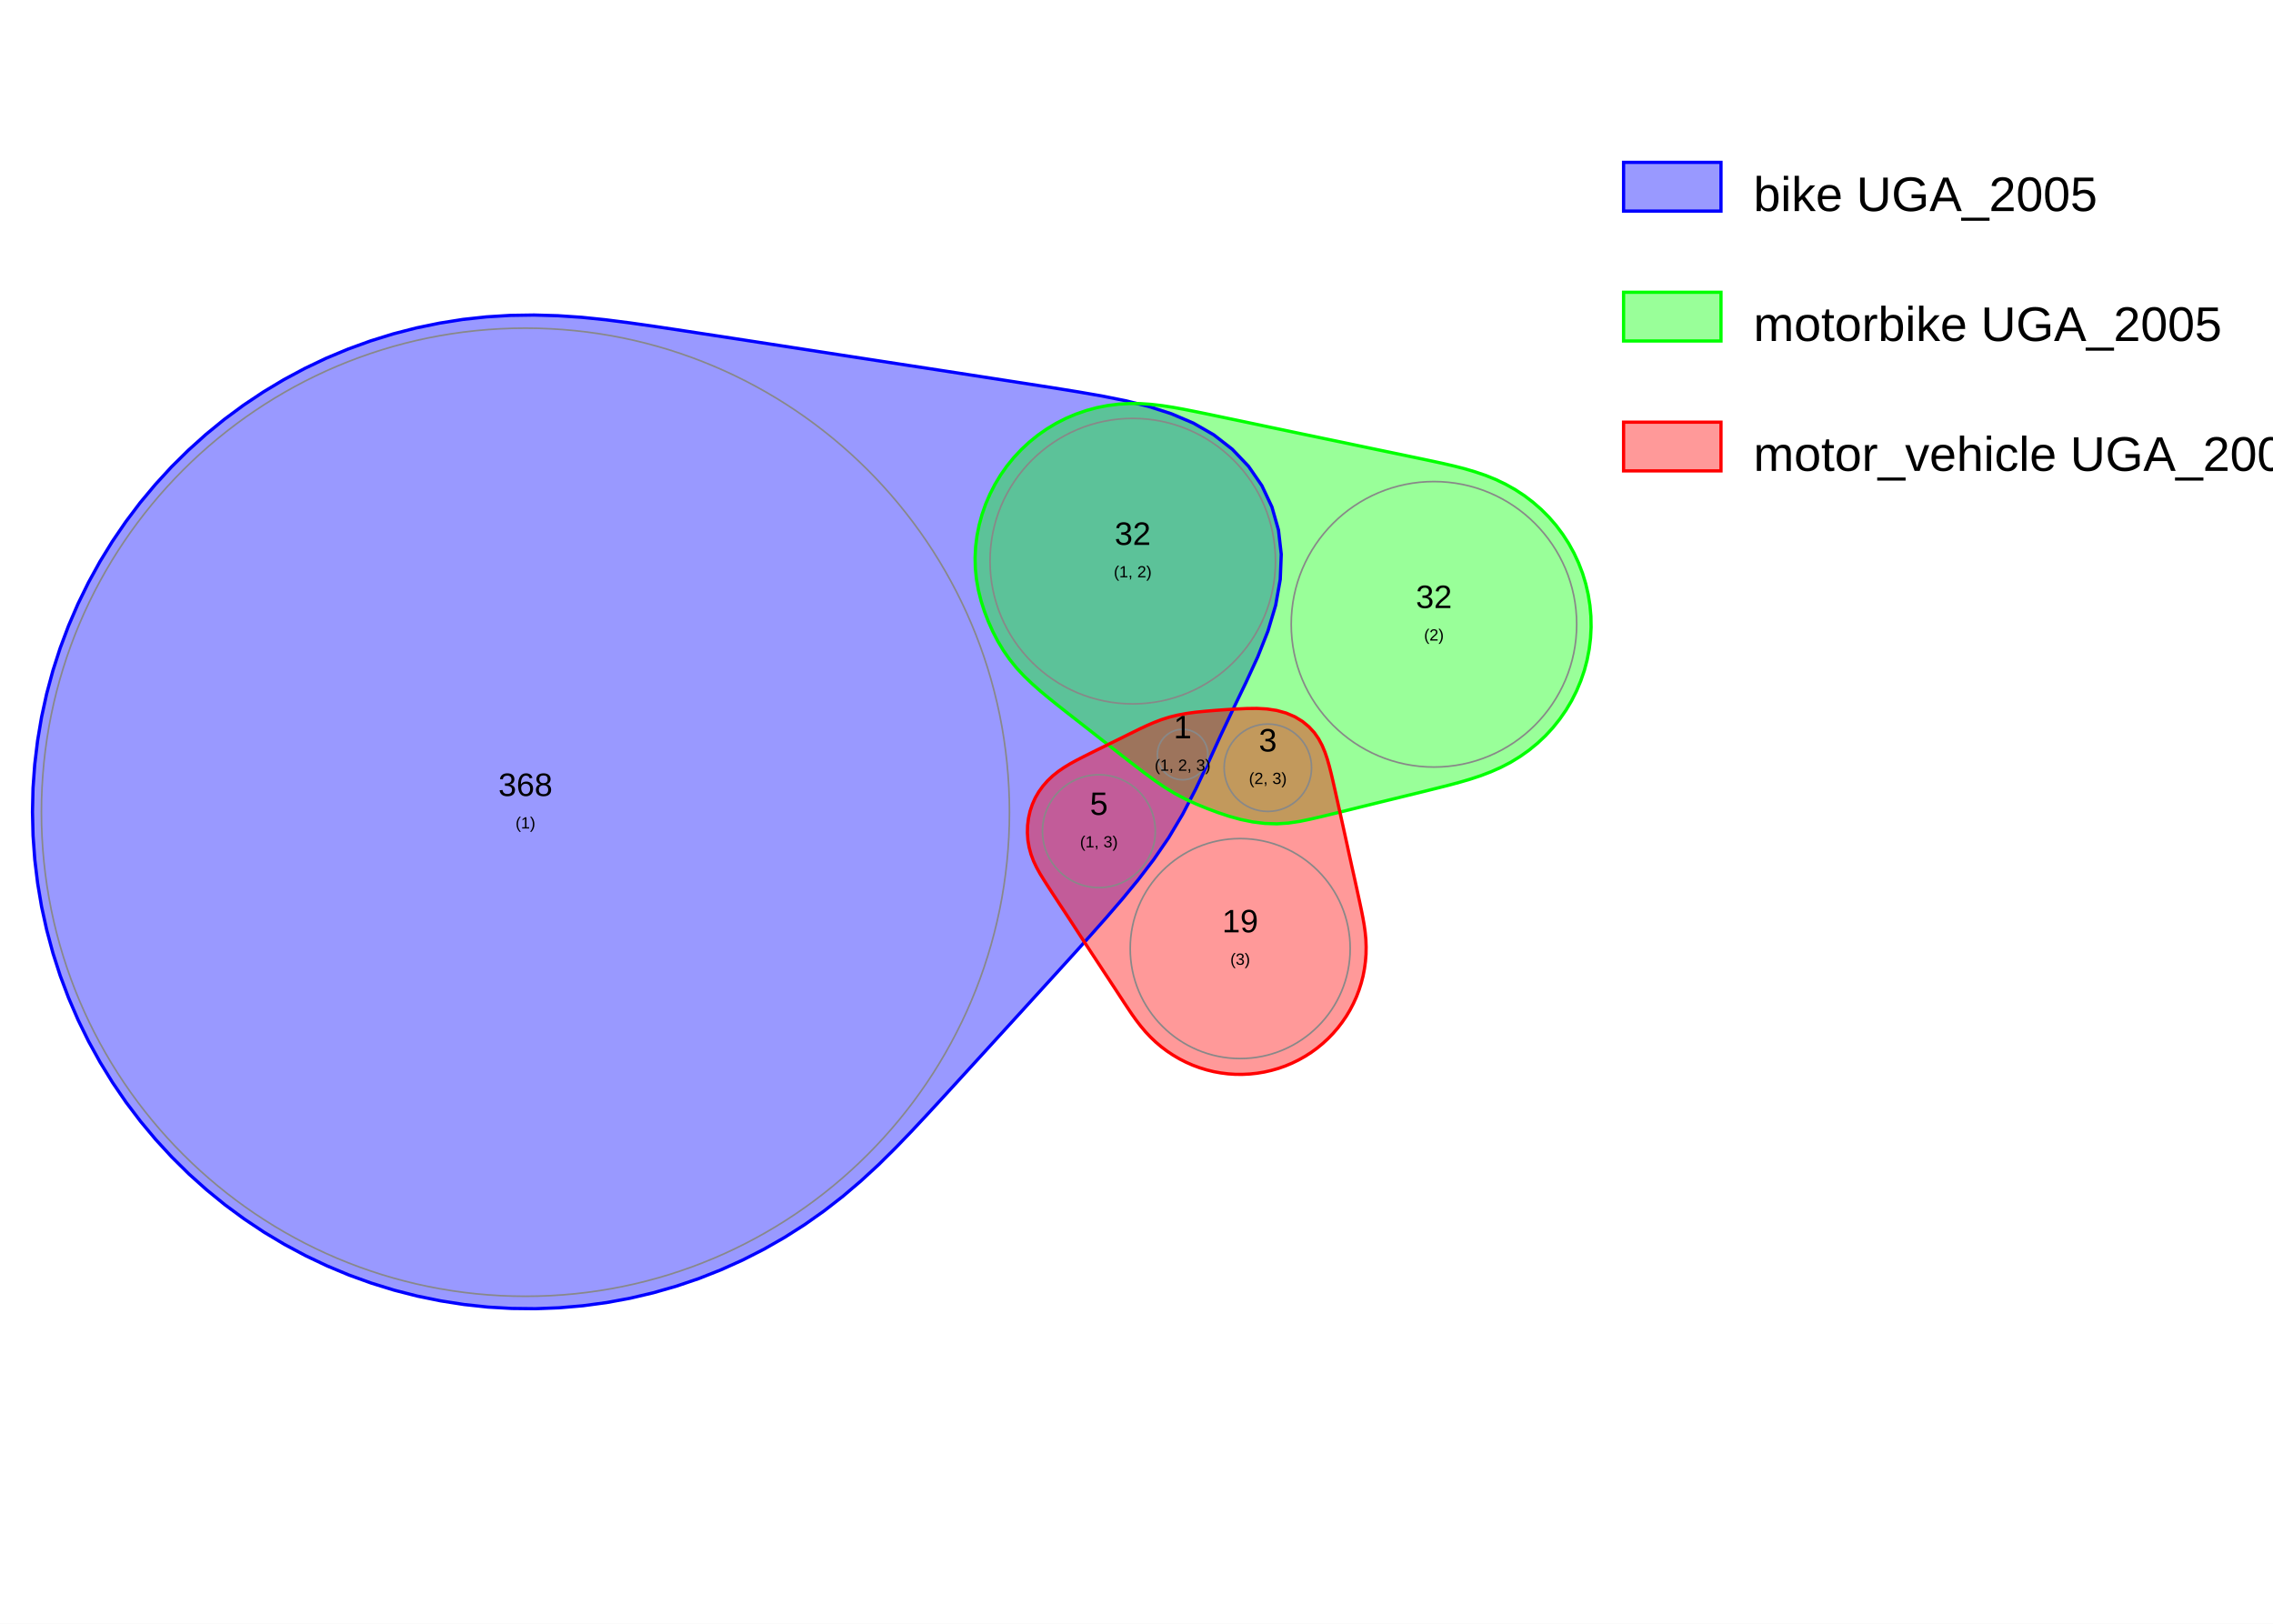
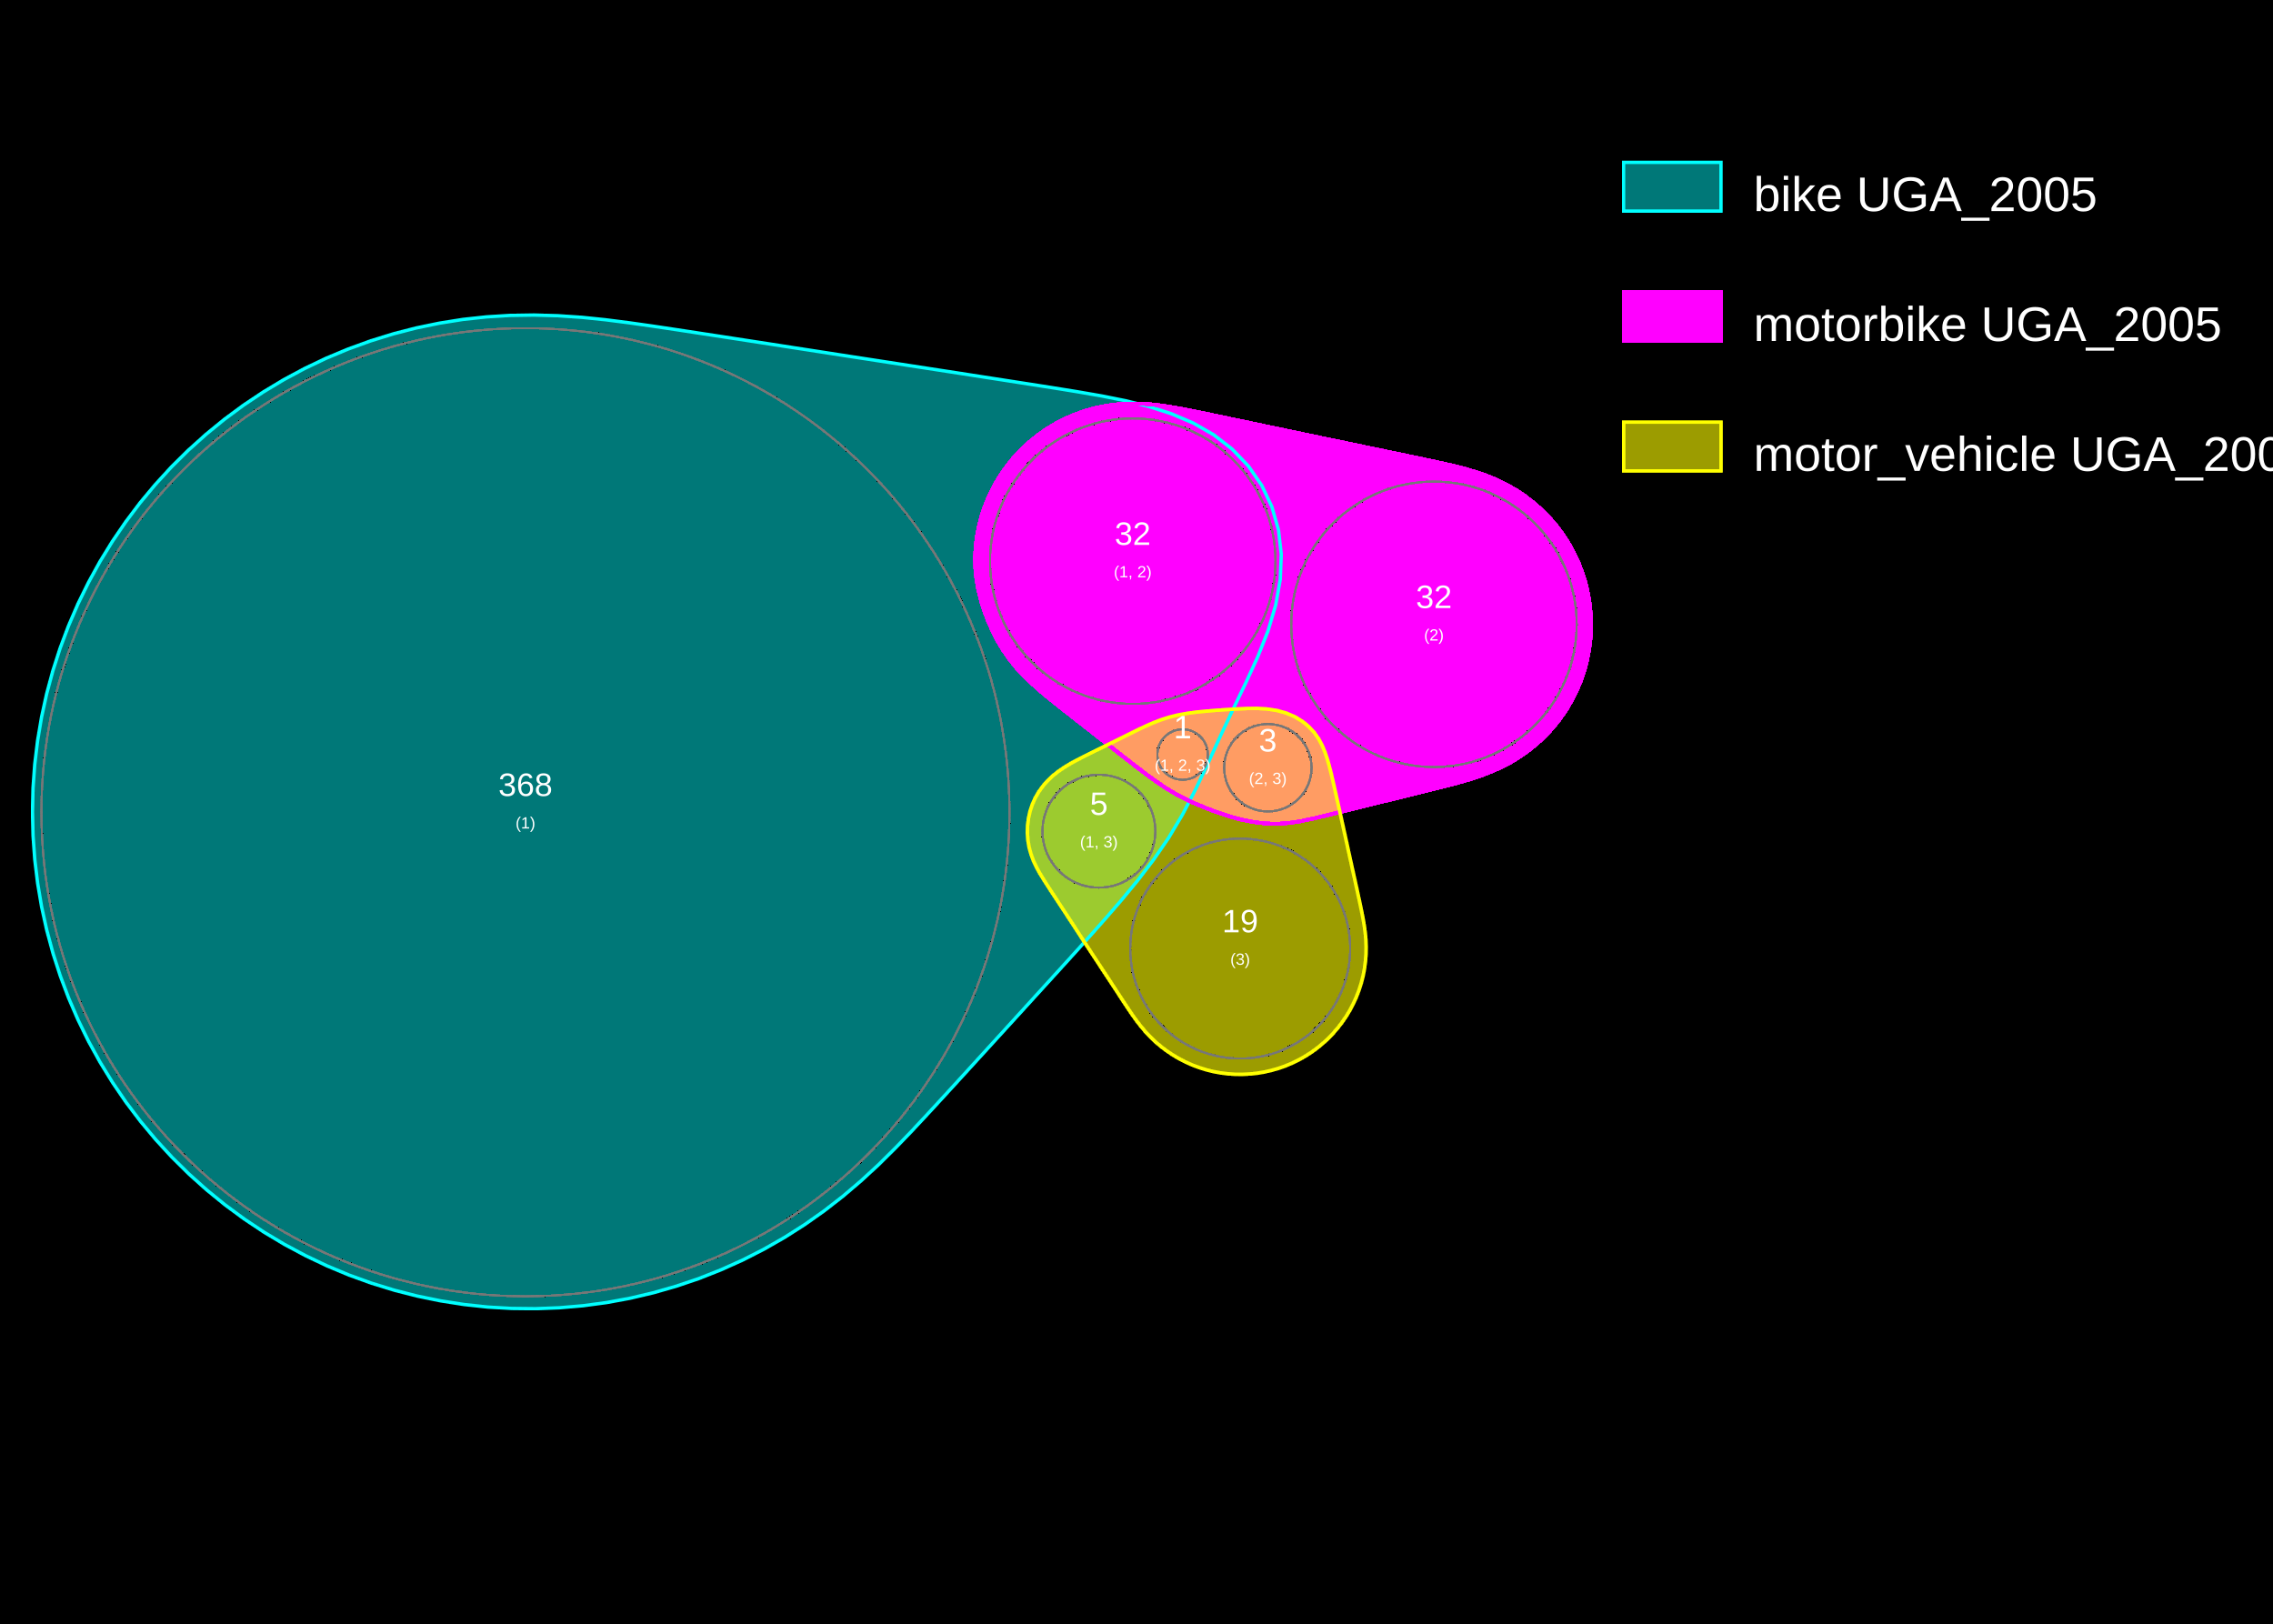
- <svg xmlns="http://www.w3.org/2000/svg" xmlns:xlink="http://www.w3.org/1999/xlink" width="700" height="500">
-   <defs>
-     <style type="text/css">
+ <svg xmlns="http://www.w3.org/2000/svg" xmlns:xlink="http://www.w3.org/1999/xlink" width="700" height="500" version="1.1" id="svg2577">
+   <defs id="defs2500">
+     <style type="text/css" id="style2489">
  .borderLine {
	   stroke: none;
	   fill-opacity:  0.4 ;
  }
  .outLine {
	   stroke-width:  1 ;
	   fill: none;
  }
  .circle {
	   stroke: #888888;
	   stroke-width: 0.5;
	   fill: none;
    pointer-events: all;
  }
  .nLabel {
	   font-family: Arial;
    pointer-events: none;
	   font-size: 10px;
	   text-anchor: middle;
	   alignment-baseline: central;
  }
  .belong {
	   font-family: Arial;
    pointer-events: none;
	   font-size: 5px;
	   text-anchor: middle;
	   alignment-baseline: central;
  }
  .legend {
    font-family: Arial;
    font-size: 15px;
  }
  #legendBox {
    display:  inline ;
  }
  .p0{
    stroke: none;
    fill:  #00F ;
  }
  .q0{
    fill: none;
    stroke:  #00F ;
  }
  .p1{
    stroke: none;
    fill:  #0F0 ;
  }
  .q1{
    fill: none;
    stroke:  #0F0 ;
  }
  .p2{
    stroke: none;
    fill:  #F00 ;
  }
  .q2{
    fill: none;
    stroke:  #F00 ;
  }
- 
</style>
    <symbol id="bl0">
-       <path d="M 253.80 372.87 L 247.81 377.10 L 241.62 381.04 L 235.25 384.68 L 228.71 388.01 L 222.02 391.02 L 215.19 393.72 L 208.24 396.07 L 201.18 398.09 L 194.04 399.77 L 186.82 401.10 L 179.54 402.08 L 172.23 402.71 L 164.90 402.99 L 157.56 402.91 L 150.23 402.49 L 142.93 401.70 L 135.68 400.57 L 128.49 399.10 L 121.38 397.28 L 114.36 395.11 L 107.46 392.62 L 100.69 389.79 L 94.06 386.64 L 87.59 383.18 L 81.30 379.42 L 75.19 375.35 L 69.29 371.00 L 63.60 366.36 L 58.13 361.46 L 52.91 356.30 L 47.95 350.90 L 43.24 345.26 L 38.81 339.41 L 34.67 333.35 L 30.83 327.10 L 27.28 320.67 L 24.05 314.08 L 21.14 307.34 L 18.55 300.47 L 16.30 293.48 L 14.39 286.39 L 12.81 279.22 L 11.59 271.98 L 10.71 264.69 L 10.18 257.36 L 10.00 250.02 L 10.17 242.67 L 10.70 235.34 L 11.58 228.05 L 12.80 220.81 L 14.37 213.63 L 16.28 206.54 L 18.53 199.56 L 21.11 192.69 L 24.01 185.96 L 27.24 179.37 L 30.77 172.95 L 34.61 166.71 L 38.74 160.66 L 43.15 154.81 L 47.85 149.18 L 52.80 143.78 L 58.01 138.63 L 63.46 133.73 L 69.13 129.10 L 75.02 124.75 L 81.11 120.69 L 87.39 116.92 L 93.84 113.46 L 100.45 110.31 L 107.20 107.49 L 114.08 104.99 L 121.07 102.82 L 128.16 100.99 L 135.33 99.51 L 142.56 98.36 L 149.84 97.57 L 157.16 97.12 L 164.48 97.01 L 171.82 97.22 L 179.14 97.71 L 186.44 98.46 L 193.73 99.39 L 201.00 100.42 L 208.27 101.51 L 215.54 102.62 L 222.81 103.73 L 230.08 104.85 L 237.35 105.97 L 244.62 107.10 L 251.89 108.22 L 259.16 109.35 L 266.44 110.47 L 273.71 111.59 L 280.99 112.71 L 288.27 113.83 L 295.55 114.95 L 302.83 116.08 L 310.12 117.21 L 317.41 118.34 L 324.70 119.48 L 331.99 120.66 L 339.26 121.92 L 346.51 123.37 L 353.69 125.14 L 360.72 127.40 L 367.48 130.27 L 373.80 133.90 L 379.52 138.35 L 384.51 143.59 L 388.61 149.54 L 391.71 156.11 L 393.72 163.19 L 394.58 170.67 L 394.27 178.43 L 392.86 186.36 L 390.49 194.31 L 387.35 202.24 L 383.70 210.18 L 379.82 218.23 L 375.93 226.45 L 372.12 234.80 L 368.24 242.99 L 364.20 250.77 L 359.89 258.00 L 355.29 264.69 L 350.48 270.97 L 345.56 276.94 L 340.60 282.68 L 335.63 288.28 L 330.66 293.79 L 325.69 299.26 L 320.72 304.71 L 315.76 310.16 L 310.79 315.61 L 305.82 321.05 L 300.85 326.50 L 295.88 331.94 L 290.91 337.37 L 285.92 342.79 L 280.90 348.17 L 275.80 353.47 L 270.58 358.64 L 265.18 363.61 L 259.59 368.37 Z" />
+       <path d="M 253.80 372.87 L 247.81 377.10 L 241.62 381.04 L 235.25 384.68 L 228.71 388.01 L 222.02 391.02 L 215.19 393.72 L 208.24 396.07 L 201.18 398.09 L 194.04 399.77 L 186.82 401.10 L 179.54 402.08 L 172.23 402.71 L 164.90 402.99 L 157.56 402.91 L 150.23 402.49 L 142.93 401.70 L 135.68 400.57 L 128.49 399.10 L 121.38 397.28 L 114.36 395.11 L 107.46 392.62 L 100.69 389.79 L 94.06 386.64 L 87.59 383.18 L 81.30 379.42 L 75.19 375.35 L 69.29 371.00 L 63.60 366.36 L 58.13 361.46 L 52.91 356.30 L 47.95 350.90 L 43.24 345.26 L 38.81 339.41 L 34.67 333.35 L 30.83 327.10 L 27.28 320.67 L 24.05 314.08 L 21.14 307.34 L 18.55 300.47 L 16.30 293.48 L 14.39 286.39 L 12.81 279.22 L 11.59 271.98 L 10.71 264.69 L 10.18 257.36 L 10.00 250.02 L 10.17 242.67 L 10.70 235.34 L 11.58 228.05 L 12.80 220.81 L 14.37 213.63 L 16.28 206.54 L 18.53 199.56 L 21.11 192.69 L 24.01 185.96 L 27.24 179.37 L 30.77 172.95 L 34.61 166.71 L 38.74 160.66 L 43.15 154.81 L 47.85 149.18 L 52.80 143.78 L 58.01 138.63 L 63.46 133.73 L 69.13 129.10 L 75.02 124.75 L 81.11 120.69 L 87.39 116.92 L 93.84 113.46 L 100.45 110.31 L 107.20 107.49 L 114.08 104.99 L 121.07 102.82 L 128.16 100.99 L 135.33 99.51 L 142.56 98.36 L 149.84 97.57 L 157.16 97.12 L 164.48 97.01 L 171.82 97.22 L 179.14 97.71 L 186.44 98.46 L 193.73 99.39 L 201.00 100.42 L 208.27 101.51 L 215.54 102.62 L 222.81 103.73 L 230.08 104.85 L 237.35 105.97 L 244.62 107.10 L 251.89 108.22 L 259.16 109.35 L 266.44 110.47 L 273.71 111.59 L 280.99 112.71 L 288.27 113.83 L 295.55 114.95 L 302.83 116.08 L 310.12 117.21 L 317.41 118.34 L 324.70 119.48 L 331.99 120.66 L 339.26 121.92 L 346.51 123.37 L 353.69 125.14 L 360.72 127.40 L 367.48 130.27 L 373.80 133.90 L 379.52 138.35 L 384.51 143.59 L 388.61 149.54 L 391.71 156.11 L 393.72 163.19 L 394.58 170.67 L 394.27 178.43 L 392.86 186.36 L 390.49 194.31 L 387.35 202.24 L 383.70 210.18 L 379.82 218.23 L 375.93 226.45 L 372.12 234.80 L 368.24 242.99 L 364.20 250.77 L 359.89 258.00 L 355.29 264.69 L 350.48 270.97 L 345.56 276.94 L 340.60 282.68 L 335.63 288.28 L 330.66 293.79 L 325.69 299.26 L 320.72 304.71 L 315.76 310.16 L 310.79 315.61 L 305.82 321.05 L 300.85 326.50 L 295.88 331.94 L 290.91 337.37 L 285.92 342.79 L 280.90 348.17 L 275.80 353.47 L 270.58 358.64 L 265.18 363.61 L 259.59 368.37 Z" id="path2491" />
    </symbol>
    <symbol id="bl1">
-       <path d="M 413.51 249.86 L 410.22 250.67 L 406.93 251.47 L 403.61 252.24 L 400.26 252.93 L 396.81 253.44 L 393.24 253.68 L 389.54 253.56 L 385.78 253.09 L 382.08 252.34 L 378.51 251.35 L 375.06 250.20 L 371.70 248.95 L 368.40 247.59 L 365.14 246.10 L 361.94 244.42 L 358.81 242.52 L 355.76 240.44 L 352.81 238.29 L 349.97 236.12 L 347.20 233.98 L 344.48 231.86 L 341.78 229.74 L 339.10 227.64 L 336.42 225.54 L 333.74 223.44 L 331.06 221.35 L 328.37 219.25 L 325.70 217.14 L 323.04 215.00 L 320.42 212.82 L 317.87 210.56 L 315.41 208.21 L 313.09 205.72 L 310.96 203.09 L 309.02 200.32 L 307.28 197.43 L 305.73 194.43 L 304.36 191.35 L 303.15 188.21 L 302.13 185.01 L 301.31 181.74 L 300.72 178.41 L 300.37 175.06 L 300.29 171.69 L 300.46 168.33 L 300.88 164.98 L 301.54 161.68 L 302.43 158.43 L 303.54 155.25 L 304.87 152.15 L 306.41 149.15 L 308.15 146.27 L 310.09 143.51 L 312.22 140.90 L 314.52 138.44 L 316.98 136.15 L 319.60 134.03 L 322.36 132.10 L 325.25 130.36 L 328.26 128.83 L 331.36 127.51 L 334.55 126.41 L 337.80 125.53 L 341.11 124.88 L 344.46 124.46 L 347.83 124.27 L 351.21 124.29 L 354.59 124.52 L 357.96 124.92 L 361.31 125.44 L 364.66 126.05 L 367.99 126.71 L 371.33 127.39 L 374.66 128.09 L 377.99 128.79 L 381.32 129.48 L 384.64 130.18 L 387.97 130.88 L 391.30 131.59 L 394.62 132.28 L 397.95 132.98 L 401.27 133.68 L 404.60 134.37 L 407.92 135.07 L 411.25 135.76 L 414.57 136.45 L 417.89 137.15 L 421.22 137.85 L 424.54 138.54 L 427.87 139.23 L 431.19 139.92 L 434.51 140.62 L 437.83 141.31 L 441.15 142.01 L 444.46 142.73 L 447.77 143.50 L 451.06 144.34 L 454.31 145.30 L 457.52 146.39 L 460.65 147.66 L 463.69 149.12 L 466.64 150.78 L 469.46 152.63 L 472.14 154.68 L 474.68 156.90 L 477.06 159.29 L 479.26 161.84 L 481.28 164.54 L 483.11 167.37 L 484.74 170.33 L 486.16 173.39 L 487.37 176.54 L 488.35 179.77 L 489.11 183.05 L 489.64 186.39 L 489.94 189.75 L 490.00 193.14 L 489.83 196.51 L 489.42 199.87 L 488.78 203.20 L 487.92 206.46 L 486.82 209.66 L 485.51 212.78 L 483.99 215.79 L 482.26 218.69 L 480.34 221.45 L 478.23 224.09 L 475.95 226.56 L 473.49 228.87 L 470.89 231.00 L 468.14 232.95 L 465.27 234.71 L 462.28 236.27 L 459.20 237.64 L 456.05 238.85 L 452.85 239.91 L 449.61 240.86 L 446.35 241.74 L 443.08 242.57 L 439.80 243.39 L 436.53 244.20 L 433.24 245.00 L 429.96 245.81 L 426.67 246.61 L 423.38 247.42 L 420.09 248.23 L 416.80 249.05 Z" />
+       <path d="M 413.51 249.86 L 410.22 250.67 L 406.93 251.47 L 403.61 252.24 L 400.26 252.93 L 396.81 253.44 L 393.24 253.68 L 389.54 253.56 L 385.78 253.09 L 382.08 252.34 L 378.51 251.35 L 375.06 250.20 L 371.70 248.95 L 368.40 247.59 L 365.14 246.10 L 361.94 244.42 L 358.81 242.52 L 355.76 240.44 L 352.81 238.29 L 349.97 236.12 L 347.20 233.98 L 344.48 231.86 L 341.78 229.74 L 339.10 227.64 L 336.42 225.54 L 333.74 223.44 L 331.06 221.35 L 328.37 219.25 L 325.70 217.14 L 323.04 215.00 L 320.42 212.82 L 317.87 210.56 L 315.41 208.21 L 313.09 205.72 L 310.96 203.09 L 309.02 200.32 L 307.28 197.43 L 305.73 194.43 L 304.36 191.35 L 303.15 188.21 L 302.13 185.01 L 301.31 181.74 L 300.72 178.41 L 300.37 175.06 L 300.29 171.69 L 300.46 168.33 L 300.88 164.98 L 301.54 161.68 L 302.43 158.43 L 303.54 155.25 L 304.87 152.15 L 306.41 149.15 L 308.15 146.27 L 310.09 143.51 L 312.22 140.90 L 314.52 138.44 L 316.98 136.15 L 319.60 134.03 L 322.36 132.10 L 325.25 130.36 L 328.26 128.83 L 331.36 127.51 L 334.55 126.41 L 337.80 125.53 L 341.11 124.88 L 344.46 124.46 L 347.83 124.27 L 351.21 124.29 L 354.59 124.52 L 357.96 124.92 L 361.31 125.44 L 364.66 126.05 L 367.99 126.71 L 371.33 127.39 L 374.66 128.09 L 377.99 128.79 L 381.32 129.48 L 384.64 130.18 L 387.97 130.88 L 391.30 131.59 L 394.62 132.28 L 397.95 132.98 L 401.27 133.68 L 404.60 134.37 L 407.92 135.07 L 411.25 135.76 L 414.57 136.45 L 417.89 137.15 L 421.22 137.85 L 424.54 138.54 L 427.87 139.23 L 431.19 139.92 L 434.51 140.62 L 437.83 141.31 L 441.15 142.01 L 444.46 142.73 L 447.77 143.50 L 451.06 144.34 L 454.31 145.30 L 457.52 146.39 L 460.65 147.66 L 463.69 149.12 L 466.64 150.78 L 469.46 152.63 L 472.14 154.68 L 474.68 156.90 L 477.06 159.29 L 479.26 161.84 L 481.28 164.54 L 483.11 167.37 L 484.74 170.33 L 486.16 173.39 L 487.37 176.54 L 488.35 179.77 L 489.11 183.05 L 489.64 186.39 L 489.94 189.75 L 490.00 193.14 L 489.83 196.51 L 489.42 199.87 L 488.78 203.20 L 487.92 206.46 L 486.82 209.66 L 485.51 212.78 L 483.99 215.79 L 482.26 218.69 L 480.34 221.45 L 478.23 224.09 L 475.95 226.56 L 473.49 228.87 L 470.89 231.00 L 468.14 232.95 L 465.27 234.71 L 462.28 236.27 L 459.20 237.64 L 456.05 238.85 L 452.85 239.91 L 449.61 240.86 L 446.35 241.74 L 443.08 242.57 L 439.80 243.39 L 436.53 244.20 L 433.24 245.00 L 429.96 245.81 L 426.67 246.61 L 423.38 247.42 L 420.09 248.23 L 416.80 249.05 Z" id="path2494" />
    </symbol>
    <symbol id="bl2">
-       <path d="M 420.43 287.10 L 420.64 289.35 L 420.72 291.60 L 420.68 293.86 L 420.50 296.10 L 420.20 298.33 L 419.78 300.53 L 419.22 302.70 L 418.54 304.84 L 417.74 306.93 L 416.82 308.97 L 415.78 310.97 L 414.63 312.90 L 413.36 314.75 L 411.99 316.54 L 410.52 318.24 L 408.96 319.85 L 407.30 321.37 L 405.57 322.79 L 403.75 324.11 L 401.86 325.31 L 399.90 326.41 L 397.88 327.39 L 395.81 328.26 L 393.70 329.00 L 391.55 329.61 L 389.36 330.11 L 387.15 330.48 L 384.92 330.72 L 382.68 330.83 L 380.44 330.82 L 378.20 330.67 L 375.97 330.39 L 373.76 329.99 L 371.58 329.45 L 369.43 328.79 L 367.32 328.01 L 365.26 327.10 L 363.25 326.08 L 361.31 324.94 L 359.43 323.69 L 357.64 322.35 L 355.92 320.89 L 354.30 319.35 L 352.76 317.71 L 351.31 315.99 L 349.94 314.21 L 348.63 312.38 L 347.37 310.51 L 346.12 308.63 L 344.89 306.75 L 343.66 304.86 L 342.42 302.98 L 341.19 301.10 L 339.95 299.22 L 338.72 297.34 L 337.48 295.46 L 336.24 293.58 L 335.01 291.70 L 333.78 289.82 L 332.55 287.94 L 331.32 286.05 L 330.10 284.17 L 328.87 282.29 L 327.64 280.42 L 326.40 278.54 L 325.17 276.66 L 323.94 274.79 L 322.72 272.91 L 321.51 271.02 L 320.34 269.12 L 319.26 267.18 L 318.30 265.17 L 317.52 263.09 L 316.93 260.94 L 316.55 258.71 L 316.40 256.45 L 316.46 254.17 L 316.74 251.93 L 317.23 249.75 L 317.93 247.67 L 318.82 245.68 L 319.92 243.80 L 321.19 242.04 L 322.63 240.40 L 324.21 238.90 L 325.92 237.54 L 327.73 236.30 L 329.61 235.16 L 331.53 234.11 L 333.49 233.10 L 335.45 232.12 L 337.42 231.14 L 339.40 230.17 L 341.37 229.20 L 343.35 228.23 L 345.33 227.26 L 347.30 226.27 L 349.28 225.30 L 351.28 224.32 L 353.31 223.37 L 355.42 222.46 L 357.65 221.61 L 360.04 220.85 L 362.61 220.21 L 365.36 219.70 L 368.27 219.30 L 371.30 219.00 L 374.41 218.74 L 377.55 218.52 L 380.71 218.33 L 383.88 218.18 L 387.03 218.14 L 390.14 218.31 L 393.19 218.77 L 396.09 219.57 L 398.76 220.71 L 401.12 222.15 L 403.10 223.79 L 404.75 225.58 L 406.08 227.49 L 407.16 229.51 L 408.04 231.61 L 408.77 233.77 L 409.39 235.96 L 409.95 238.17 L 410.47 240.38 L 410.97 242.60 L 411.47 244.83 L 411.97 247.06 L 412.46 249.28 L 412.96 251.50 L 413.45 253.71 L 413.94 255.93 L 414.43 258.16 L 414.92 260.38 L 415.40 262.61 L 415.89 264.83 L 416.38 267.06 L 416.88 269.28 L 417.37 271.51 L 417.86 273.73 L 418.34 275.95 L 418.82 278.17 L 419.29 280.39 L 419.73 282.62 L 420.12 284.85 Z" />
+       <path d="M 420.43 287.10 L 420.64 289.35 L 420.72 291.60 L 420.68 293.86 L 420.50 296.10 L 420.20 298.33 L 419.78 300.53 L 419.22 302.70 L 418.54 304.84 L 417.74 306.93 L 416.82 308.97 L 415.78 310.97 L 414.63 312.90 L 413.36 314.75 L 411.99 316.54 L 410.52 318.24 L 408.96 319.85 L 407.30 321.37 L 405.57 322.79 L 403.75 324.11 L 401.86 325.31 L 399.90 326.41 L 397.88 327.39 L 395.81 328.26 L 393.70 329.00 L 391.55 329.61 L 389.36 330.11 L 387.15 330.48 L 384.92 330.72 L 382.68 330.83 L 380.44 330.82 L 378.20 330.67 L 375.97 330.39 L 373.76 329.99 L 371.58 329.45 L 369.43 328.79 L 367.32 328.01 L 365.26 327.10 L 363.25 326.08 L 361.31 324.94 L 359.43 323.69 L 357.64 322.35 L 355.92 320.89 L 354.30 319.35 L 352.76 317.71 L 351.31 315.99 L 349.94 314.21 L 348.63 312.38 L 347.37 310.51 L 346.12 308.63 L 344.89 306.75 L 343.66 304.86 L 342.42 302.98 L 341.19 301.10 L 339.95 299.22 L 338.72 297.34 L 337.48 295.46 L 336.24 293.58 L 335.01 291.70 L 333.78 289.82 L 332.55 287.94 L 331.32 286.05 L 330.10 284.17 L 328.87 282.29 L 327.64 280.42 L 326.40 278.54 L 325.17 276.66 L 323.94 274.79 L 322.72 272.91 L 321.51 271.02 L 320.34 269.12 L 319.26 267.18 L 318.30 265.17 L 317.52 263.09 L 316.93 260.94 L 316.55 258.71 L 316.40 256.45 L 316.46 254.17 L 316.74 251.93 L 317.23 249.75 L 317.93 247.67 L 318.82 245.68 L 319.92 243.80 L 321.19 242.04 L 322.63 240.40 L 324.21 238.90 L 325.92 237.54 L 327.73 236.30 L 329.61 235.16 L 331.53 234.11 L 333.49 233.10 L 335.45 232.12 L 337.42 231.14 L 339.40 230.17 L 341.37 229.20 L 343.35 228.23 L 345.33 227.26 L 347.30 226.27 L 349.28 225.30 L 351.28 224.32 L 353.31 223.37 L 355.42 222.46 L 357.65 221.61 L 360.04 220.85 L 362.61 220.21 L 365.36 219.70 L 368.27 219.30 L 371.30 219.00 L 374.41 218.74 L 377.55 218.52 L 380.71 218.33 L 383.88 218.18 L 387.03 218.14 L 390.14 218.31 L 393.19 218.77 L 396.09 219.57 L 398.76 220.71 L 401.12 222.15 L 403.10 223.79 L 404.75 225.58 L 406.08 227.49 L 407.16 229.51 L 408.04 231.61 L 408.77 233.77 L 409.39 235.96 L 409.95 238.17 L 410.47 240.38 L 410.97 242.60 L 411.47 244.83 L 411.97 247.06 L 412.46 249.28 L 412.96 251.50 L 413.45 253.71 L 413.94 255.93 L 414.43 258.16 L 414.92 260.38 L 415.40 262.61 L 415.89 264.83 L 416.38 267.06 L 416.88 269.28 L 417.37 271.51 L 417.86 273.73 L 418.34 275.95 L 418.82 278.17 L 419.29 280.39 L 419.73 282.62 L 420.12 284.85 Z" id="path2497" />
    </symbol>
+     <filter style="color-interpolation-filters:sRGB;" id="filter2583" x="-0.002" y="-0.005" width="1.002" height="1.005">
+       <feColorMatrix values="0 0 -1 0 1 0 -1 0 0 1 -1 0 0 0 1 0.21 0.72 0.07 1 0 " result="color2" id="feColorMatrix2581" />
+     </filter>
+     <filter style="color-interpolation-filters:sRGB;" id="filter2587" x="0" y="0" width="1" height="1">
+       <feColorMatrix values="0 0 -1 0 1 0 -1 0 0 1 -1 0 0 0 1 0.21 0.72 0.07 1 0 " result="color2" id="feColorMatrix2585" />
+     </filter>
+     <filter style="color-interpolation-filters:sRGB;" id="filter2591" x="0" y="0" width="1" height="1">
+       <feColorMatrix values="0 0 -1 0 1 0 -1 0 0 1 -1 0 0 0 1 0.21 0.72 0.07 1 0 " result="color2" id="feColorMatrix2589" />
+     </filter>
+     <filter style="color-interpolation-filters:sRGB;" id="filter2595" x="-0.007" y="-0.007" width="1.014" height="1.014">
+       <feColorMatrix values="0 0 -1 0 1 0 -1 0 0 1 -1 0 0 0 1 0.21 0.72 0.07 1 0 " result="color2" id="feColorMatrix2593" />
+     </filter>
+     <filter style="color-interpolation-filters:sRGB;" id="filter2599" x="0" y="0" width="1" height="1">
+       <feColorMatrix values="0 0 -1 0 1 0 -1 0 0 1 -1 0 0 0 1 0.21 0.72 0.07 1 0 " result="color2" id="feColorMatrix2597" />
+     </filter>
+     <filter style="color-interpolation-filters:sRGB;" id="filter2603" x="0" y="0" width="1" height="1">
+       <feColorMatrix values="0 0 -1 0 1 0 -1 0 0 1 -1 0 0 0 1 0.21 0.72 0.07 1 0 " result="color2" id="feColorMatrix2601" />
+     </filter>
+     <filter style="color-interpolation-filters:sRGB;" id="filter2607" x="-0.004" y="-0.004" width="1.007" height="1.007">
+       <feColorMatrix values="0 0 -1 0 1 0 -1 0 0 1 -1 0 0 0 1 0.21 0.72 0.07 1 0 " result="color2" id="feColorMatrix2605" />
+     </filter>
+     <filter style="color-interpolation-filters:sRGB;" id="filter2611" x="0" y="0" width="1" height="1">
+       <feColorMatrix values="0 0 -1 0 1 0 -1 0 0 1 -1 0 0 0 1 0.21 0.72 0.07 1 0 " result="color2" id="feColorMatrix2609" />
+     </filter>
+     <filter style="color-interpolation-filters:sRGB;" id="filter2615" x="0" y="0" width="1" height="1">
+       <feColorMatrix values="0 0 -1 0 1 0 -1 0 0 1 -1 0 0 0 1 0.21 0.72 0.07 1 0 " result="color2" id="feColorMatrix2613" />
+     </filter>
+     <filter style="color-interpolation-filters:sRGB;" id="filter2619" x="-0.009" y="-0.009" width="1.019" height="1.019">
+       <feColorMatrix values="0 0 -1 0 1 0 -1 0 0 1 -1 0 0 0 1 0.21 0.72 0.07 1 0 " result="color2" id="feColorMatrix2617" />
+     </filter>
+     <filter style="color-interpolation-filters:sRGB;" id="filter2623" x="0" y="0" width="1" height="1">
+       <feColorMatrix values="0 0 -1 0 1 0 -1 0 0 1 -1 0 0 0 1 0.21 0.72 0.07 1 0 " result="color2" id="feColorMatrix2621" />
+     </filter>
+     <filter style="color-interpolation-filters:sRGB;" id="filter2627" x="0" y="0" width="1" height="1">
+       <feColorMatrix values="0 0 -1 0 1 0 -1 0 0 1 -1 0 0 0 1 0.21 0.72 0.07 1 0 " result="color2" id="feColorMatrix2625" />
+     </filter>
+     <filter style="color-interpolation-filters:sRGB;" id="filter2631" x="-0.003" y="-0.003" width="1.006" height="1.006">
+       <feColorMatrix values="0 0 -1 0 1 0 -1 0 0 1 -1 0 0 0 1 0.21 0.72 0.07 1 0 " result="color2" id="feColorMatrix2629" />
+     </filter>
+     <filter style="color-interpolation-filters:sRGB;" id="filter2635" x="0" y="0" width="1" height="1">
+       <feColorMatrix values="0 0 -1 0 1 0 -1 0 0 1 -1 0 0 0 1 0.21 0.72 0.07 1 0 " result="color2" id="feColorMatrix2633" />
+     </filter>
+     <filter style="color-interpolation-filters:sRGB;" id="filter2639" x="0" y="0" width="1" height="1">
+       <feColorMatrix values="0 0 -1 0 1 0 -1 0 0 1 -1 0 0 0 1 0.21 0.72 0.07 1 0 " result="color2" id="feColorMatrix2637" />
+     </filter>
+     <filter style="color-interpolation-filters:sRGB;" id="filter2643" x="-0.016" y="-0.016" width="1.032" height="1.032">
+       <feColorMatrix values="0 0 -1 0 1 0 -1 0 0 1 -1 0 0 0 1 0.21 0.72 0.07 1 0 " result="color2" id="feColorMatrix2641" />
+     </filter>
+     <filter style="color-interpolation-filters:sRGB;" id="filter2647" x="0" y="0" width="1" height="1">
+       <feColorMatrix values="0 0 -1 0 1 0 -1 0 0 1 -1 0 0 0 1 0.21 0.72 0.07 1 0 " result="color2" id="feColorMatrix2645" />
+     </filter>
+     <filter style="color-interpolation-filters:sRGB;" id="filter2651" x="0" y="0" width="1" height="1">
+       <feColorMatrix values="0 0 -1 0 1 0 -1 0 0 1 -1 0 0 0 1 0.21 0.72 0.07 1 0 " result="color2" id="feColorMatrix2649" />
+     </filter>
+     <filter style="color-interpolation-filters:sRGB;" id="filter2655" x="-0.003" y="-0.003" width="1.006" height="1.006">
+       <feColorMatrix values="0 0 -1 0 1 0 -1 0 0 1 -1 0 0 0 1 0.21 0.72 0.07 1 0 " result="color2" id="feColorMatrix2653" />
+     </filter>
+     <filter style="color-interpolation-filters:sRGB;" id="filter2659" x="0" y="0" width="1" height="1">
+       <feColorMatrix values="0 0 -1 0 1 0 -1 0 0 1 -1 0 0 0 1 0.21 0.72 0.07 1 0 " result="color2" id="feColorMatrix2657" />
+     </filter>
+     <filter style="color-interpolation-filters:sRGB;" id="filter2663" x="0" y="0" width="1" height="1">
+       <feColorMatrix values="0 0 -1 0 1 0 -1 0 0 1 -1 0 0 0 1 0.21 0.72 0.07 1 0 " result="color2" id="feColorMatrix2661" />
+     </filter>
+     <filter style="color-interpolation-filters:sRGB;" id="filter2667" x="-0.001" y="-0.001" width="1.002" height="1.002">
+       <feColorMatrix values="0 0 -1 0 1 0 -1 0 0 1 -1 0 0 0 1 0.21 0.72 0.07 1 0 " result="color2" id="feColorMatrix2665" />
+     </filter>
+     <filter style="color-interpolation-filters:sRGB;" id="filter2671" x="-0.005" y="-0.004" width="1.01" height="1.009">
+       <feColorMatrix values="0 0 -1 0 1 0 -1 0 0 1 -1 0 0 0 1 0.21 0.72 0.07 1 0 " result="color2" id="feColorMatrix2669" />
+     </filter>
+     <filter style="color-interpolation-filters:sRGB;" id="filter2675" x="-0.003" y="-0.004" width="1.005" height="1.008">
+       <feColorMatrix values="0 0 -1 0 1 0 -1 0 0 1 -1 0 0 0 1 0.21 0.72 0.07 1 0 " result="color2" id="feColorMatrix2673" />
+     </filter>
+     <filter style="color-interpolation-filters:sRGB;" id="filter2679" x="-0.001" y="-0.002" width="1.003" height="1.003">
+       <feColorMatrix values="0 0 -1 0 1 0 -1 0 0 1 -1 0 0 0 1 0.21 0.72 0.07 1 0 " result="color2" id="feColorMatrix2677" />
+     </filter>
+     <filter style="color-interpolation-filters:sRGB;" id="filter2683" x="0" y="0" width="1" height="1">
+       <feColorMatrix values="0 0 -1 0 1 0 -1 0 0 1 -1 0 0 0 1 0.21 0.72 0.07 1 0 " result="color2" id="feColorMatrix2681" />
+     </filter>
+     <filter style="color-interpolation-filters:sRGB;" id="filter2687" x="0" y="0" width="1" height="1">
+       <feColorMatrix values="0 0 -1 0 1 0 -1 0 0 1 -1 0 0 0 1 0.21 0.72 0.07 1 0 " result="color2" id="feColorMatrix2685" />
+     </filter>
+     <filter style="color-interpolation-filters:sRGB;" id="filter2691" x="0" y="0" width="1" height="1">
+       <feColorMatrix values="0 0 -1 0 1 0 -1 0 0 1 -1 0 0 0 1 0.21 0.72 0.07 1 0 " result="color2" id="feColorMatrix2689" />
+     </filter>
+     <filter style="color-interpolation-filters:sRGB;" id="filter2695" x="0" y="0" width="1" height="1">
+       <feColorMatrix values="0 0 -1 0 1 0 -1 0 0 1 -1 0 0 0 1 0.21 0.72 0.07 1 0 " result="color2" id="feColorMatrix2693" />
+     </filter>
  </defs>
-   <rect width="700" height="500" style="fill:#fff;stroke-width:0" />
-   <use class="p0 borderLine" xlink:href="#bl0" />
-   <use class="p1 borderLine" xlink:href="#bl1" />
-   <use class="p2 borderLine" xlink:href="#bl2" />
-   <use class="q0 outLine" xlink:href="#bl0" />
-   <use class="q1 outLine" xlink:href="#bl1" />
-   <use class="q2 outLine" xlink:href="#bl2" />
-   <circle class="circle" cx="161.818" cy="250.109" r="149.058" />
-   <text class="nLabel" x="161.82" y="245.11">368</text>
-   <text class="belong" x="161.82" y="255.11">(1)</text>
-   <circle class="circle" cx="348.844" cy="172.793" r="43.955" />
-   <text class="nLabel" x="348.84" y="167.79">32</text>
-   <text class="belong" x="348.84" y="177.79">(1, 2)</text>
-   <circle class="circle" cx="364.209" cy="232.349" r="7.77" />
-   <text class="nLabel" x="364.21" y="227.35">1</text>
-   <text class="belong" x="364.21" y="237.35">(1, 2, 3)</text>
-   <circle class="circle" cx="441.604" cy="192.245" r="43.955" />
-   <text class="nLabel" x="441.60" y="187.24">32</text>
-   <text class="belong" x="441.60" y="197.24">(2)</text>
-   <circle class="circle" cx="390.451" cy="236.411" r="13.458" />
-   <text class="nLabel" x="390.45" y="231.41">3</text>
-   <text class="belong" x="390.45" y="241.41">(2, 3)</text>
-   <circle class="circle" cx="381.933" cy="292.091" r="33.869" />
-   <text class="nLabel" x="381.93" y="287.09">19</text>
-   <text class="belong" x="381.93" y="297.09">(3)</text>
-   <circle class="circle" cx="338.418" cy="255.945" r="17.375" />
-   <text class="nLabel" x="338.42" y="250.94">5</text>
-   <text class="belong" x="338.42" y="260.94">(1, 3)</text>
-   <g id="legendBox">
-     <rect class="p0 borderLine" x="500.00" y="50.00" width="30.00" height="15.00" />
-     <rect class="q0" x="500.00" y="50.00" width="30.00" height="15.00" />
-     <text class="legend" x="540.00" y="65.00">bike UGA_2005</text>
-     <rect class="p1 borderLine" x="500.00" y="90.00" width="30.00" height="15.00" />
-     <rect class="q1" x="500.00" y="90.00" width="30.00" height="15.00" />
-     <text class="legend" x="540.00" y="105.00">motorbike UGA_2005</text>
-     <rect class="p2 borderLine" x="500.00" y="130.00" width="30.00" height="15.00" />
-     <rect class="q2" x="500.00" y="130.00" width="30.00" height="15.00" />
-     <text class="legend" x="540.00" y="145.00">motor_vehicle UGA_2005</text>
+   <rect width="700" height="500" style="fill:#fff;stroke-width:0;filter:url(#filter2695)" id="rect2502" />
+   <use class="p0 borderLine" xlink:href="#bl0" id="use2504" style="filter:url(#filter2691)" />
+   <use class="p1 borderLine" xlink:href="#bl1" id="use2506" style="filter:url(#filter2687)" />
+   <use class="p2 borderLine" xlink:href="#bl2" id="use2508" style="filter:url(#filter2683)" />
+   <use class="q0 outLine" xlink:href="#bl0" id="use2510" style="filter:url(#filter2679)" />
+   <use class="q1 outLine" xlink:href="#bl1" id="use2512" style="filter:url(#filter2675)" />
+   <use class="q2 outLine" xlink:href="#bl2" id="use2514" style="filter:url(#filter2671)" />
+   <circle class="circle" cx="161.818" cy="250.109" r="149.058" id="circle2516" style="filter:url(#filter2667)" />
+   <text class="nLabel" x="161.82" y="245.11" id="text2518" style="filter:url(#filter2663)">368</text>
+   <text class="belong" x="161.82" y="255.11" id="text2520" style="filter:url(#filter2659)">(1)</text>
+   <circle class="circle" cx="348.844" cy="172.793" r="43.955" id="circle2522" style="filter:url(#filter2655)" />
+   <text class="nLabel" x="348.84" y="167.79" id="text2524" style="filter:url(#filter2651)">32</text>
+   <text class="belong" x="348.84" y="177.79" id="text2526" style="filter:url(#filter2647)">(1, 2)</text>
+   <circle class="circle" cx="364.209" cy="232.349" r="7.77" id="circle2528" style="filter:url(#filter2643)" />
+   <text class="nLabel" x="364.21" y="227.35" id="text2530" style="filter:url(#filter2639)">1</text>
+   <text class="belong" x="364.21" y="237.35" id="text2532" style="filter:url(#filter2635)">(1, 2, 3)</text>
+   <circle class="circle" cx="441.604" cy="192.245" r="43.955" id="circle2534" style="filter:url(#filter2631)" />
+   <text class="nLabel" x="441.60" y="187.24" id="text2536" style="filter:url(#filter2627)">32</text>
+   <text class="belong" x="441.60" y="197.24" id="text2538" style="filter:url(#filter2623)">(2)</text>
+   <circle class="circle" cx="390.451" cy="236.411" r="13.458" id="circle2540" style="filter:url(#filter2619)" />
+   <text class="nLabel" x="390.45" y="231.41" id="text2542" style="filter:url(#filter2615)">3</text>
+   <text class="belong" x="390.45" y="241.41" id="text2544" style="filter:url(#filter2611)">(2, 3)</text>
+   <circle class="circle" cx="381.933" cy="292.091" r="33.869" id="circle2546" style="filter:url(#filter2607)" />
+   <text class="nLabel" x="381.93" y="287.09" id="text2548" style="filter:url(#filter2603)">19</text>
+   <text class="belong" x="381.93" y="297.09" id="text2550" style="filter:url(#filter2599)">(3)</text>
+   <circle class="circle" cx="338.418" cy="255.945" r="17.375" id="circle2552" style="filter:url(#filter2595)" />
+   <text class="nLabel" x="338.42" y="250.94" id="text2554" style="filter:url(#filter2591)">5</text>
+   <text class="belong" x="338.42" y="260.94" id="text2556" style="filter:url(#filter2587)">(1, 3)</text>
+   <g id="legendBox" style="filter:url(#filter2583)">
+     <rect class="p0 borderLine" x="500.00" y="50.00" width="30.00" height="15.00" id="rect2558" />
+     <rect class="q0" x="500.00" y="50.00" width="30.00" height="15.00" id="rect2560" />
+     <text class="legend" x="540.00" y="65.00" id="text2562">bike UGA_2005</text>
+     <rect class="p1 borderLine" x="500.00" y="90.00" width="30.00" height="15.00" id="rect2564" />
+     <rect class="q1" x="500.00" y="90.00" width="30.00" height="15.00" id="rect2566" />
+     <text class="legend" x="540.00" y="105.00" id="text2568">motorbike UGA_2005</text>
+     <rect class="p2 borderLine" x="500.00" y="130.00" width="30.00" height="15.00" id="rect2570" />
+     <rect class="q2" x="500.00" y="130.00" width="30.00" height="15.00" id="rect2572" />
+     <text class="legend" x="540.00" y="145.00" id="text2574">motor_vehicle UGA_2005</text>
  </g>
</svg>
